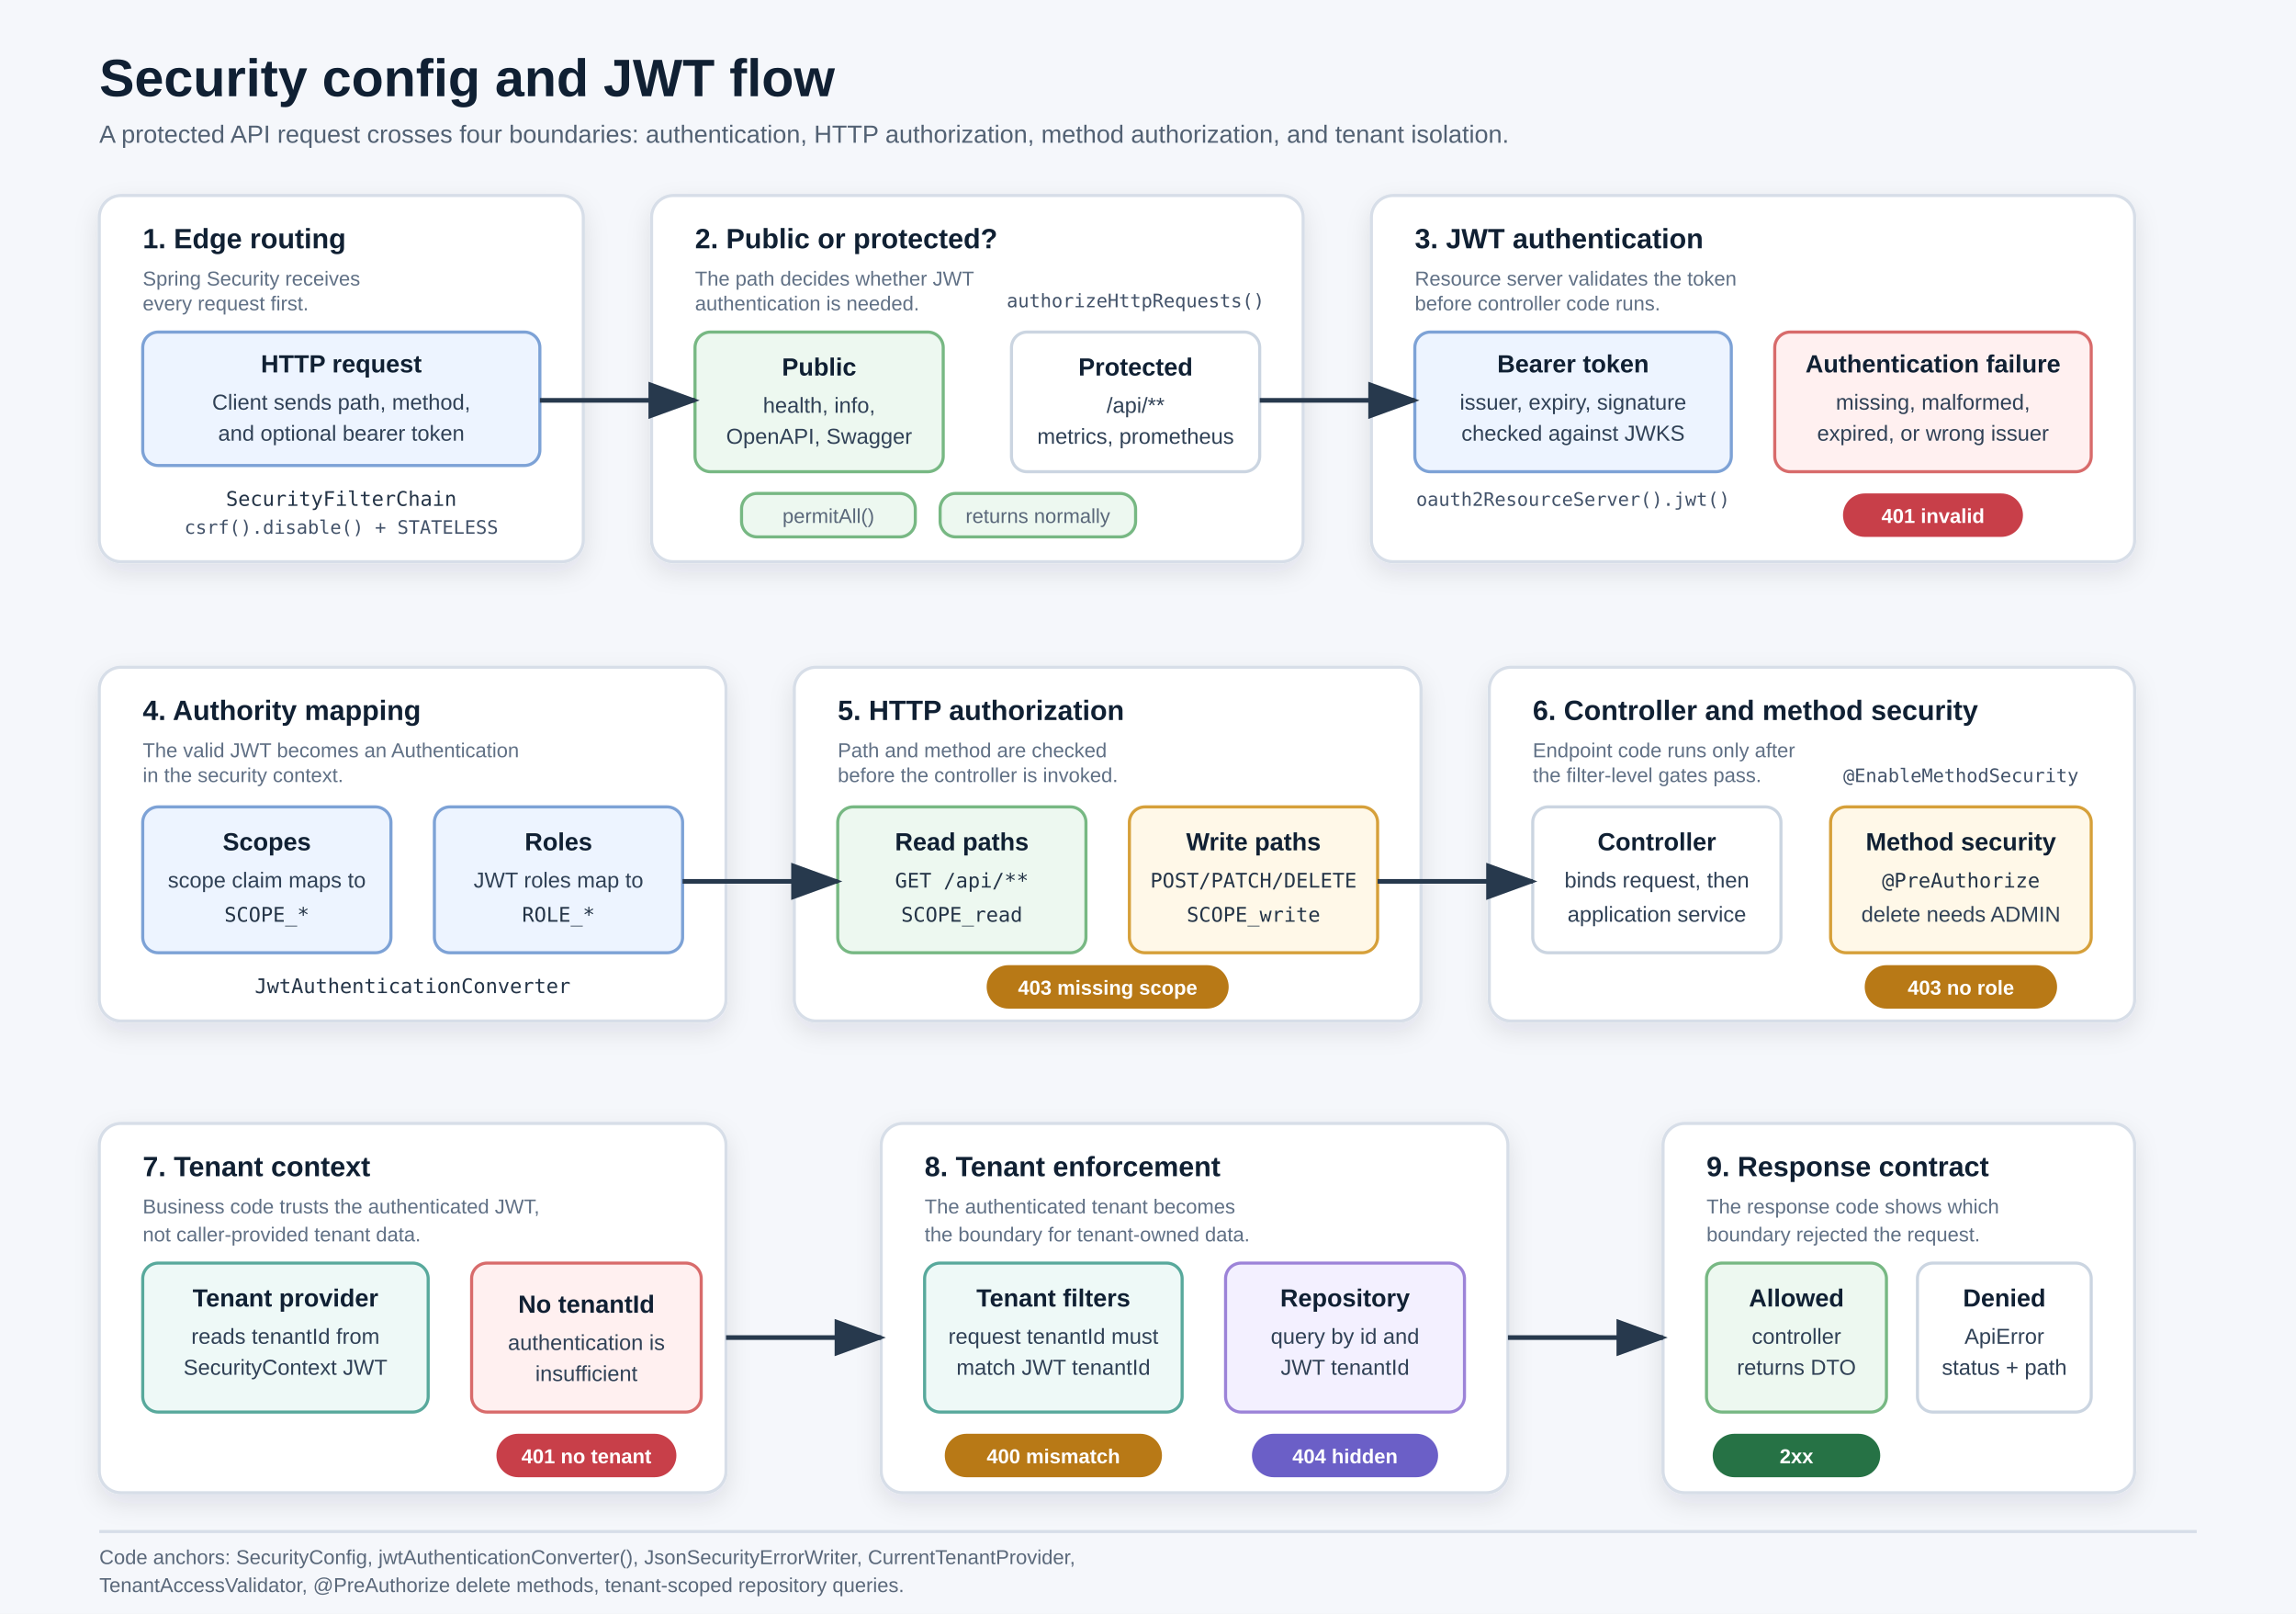
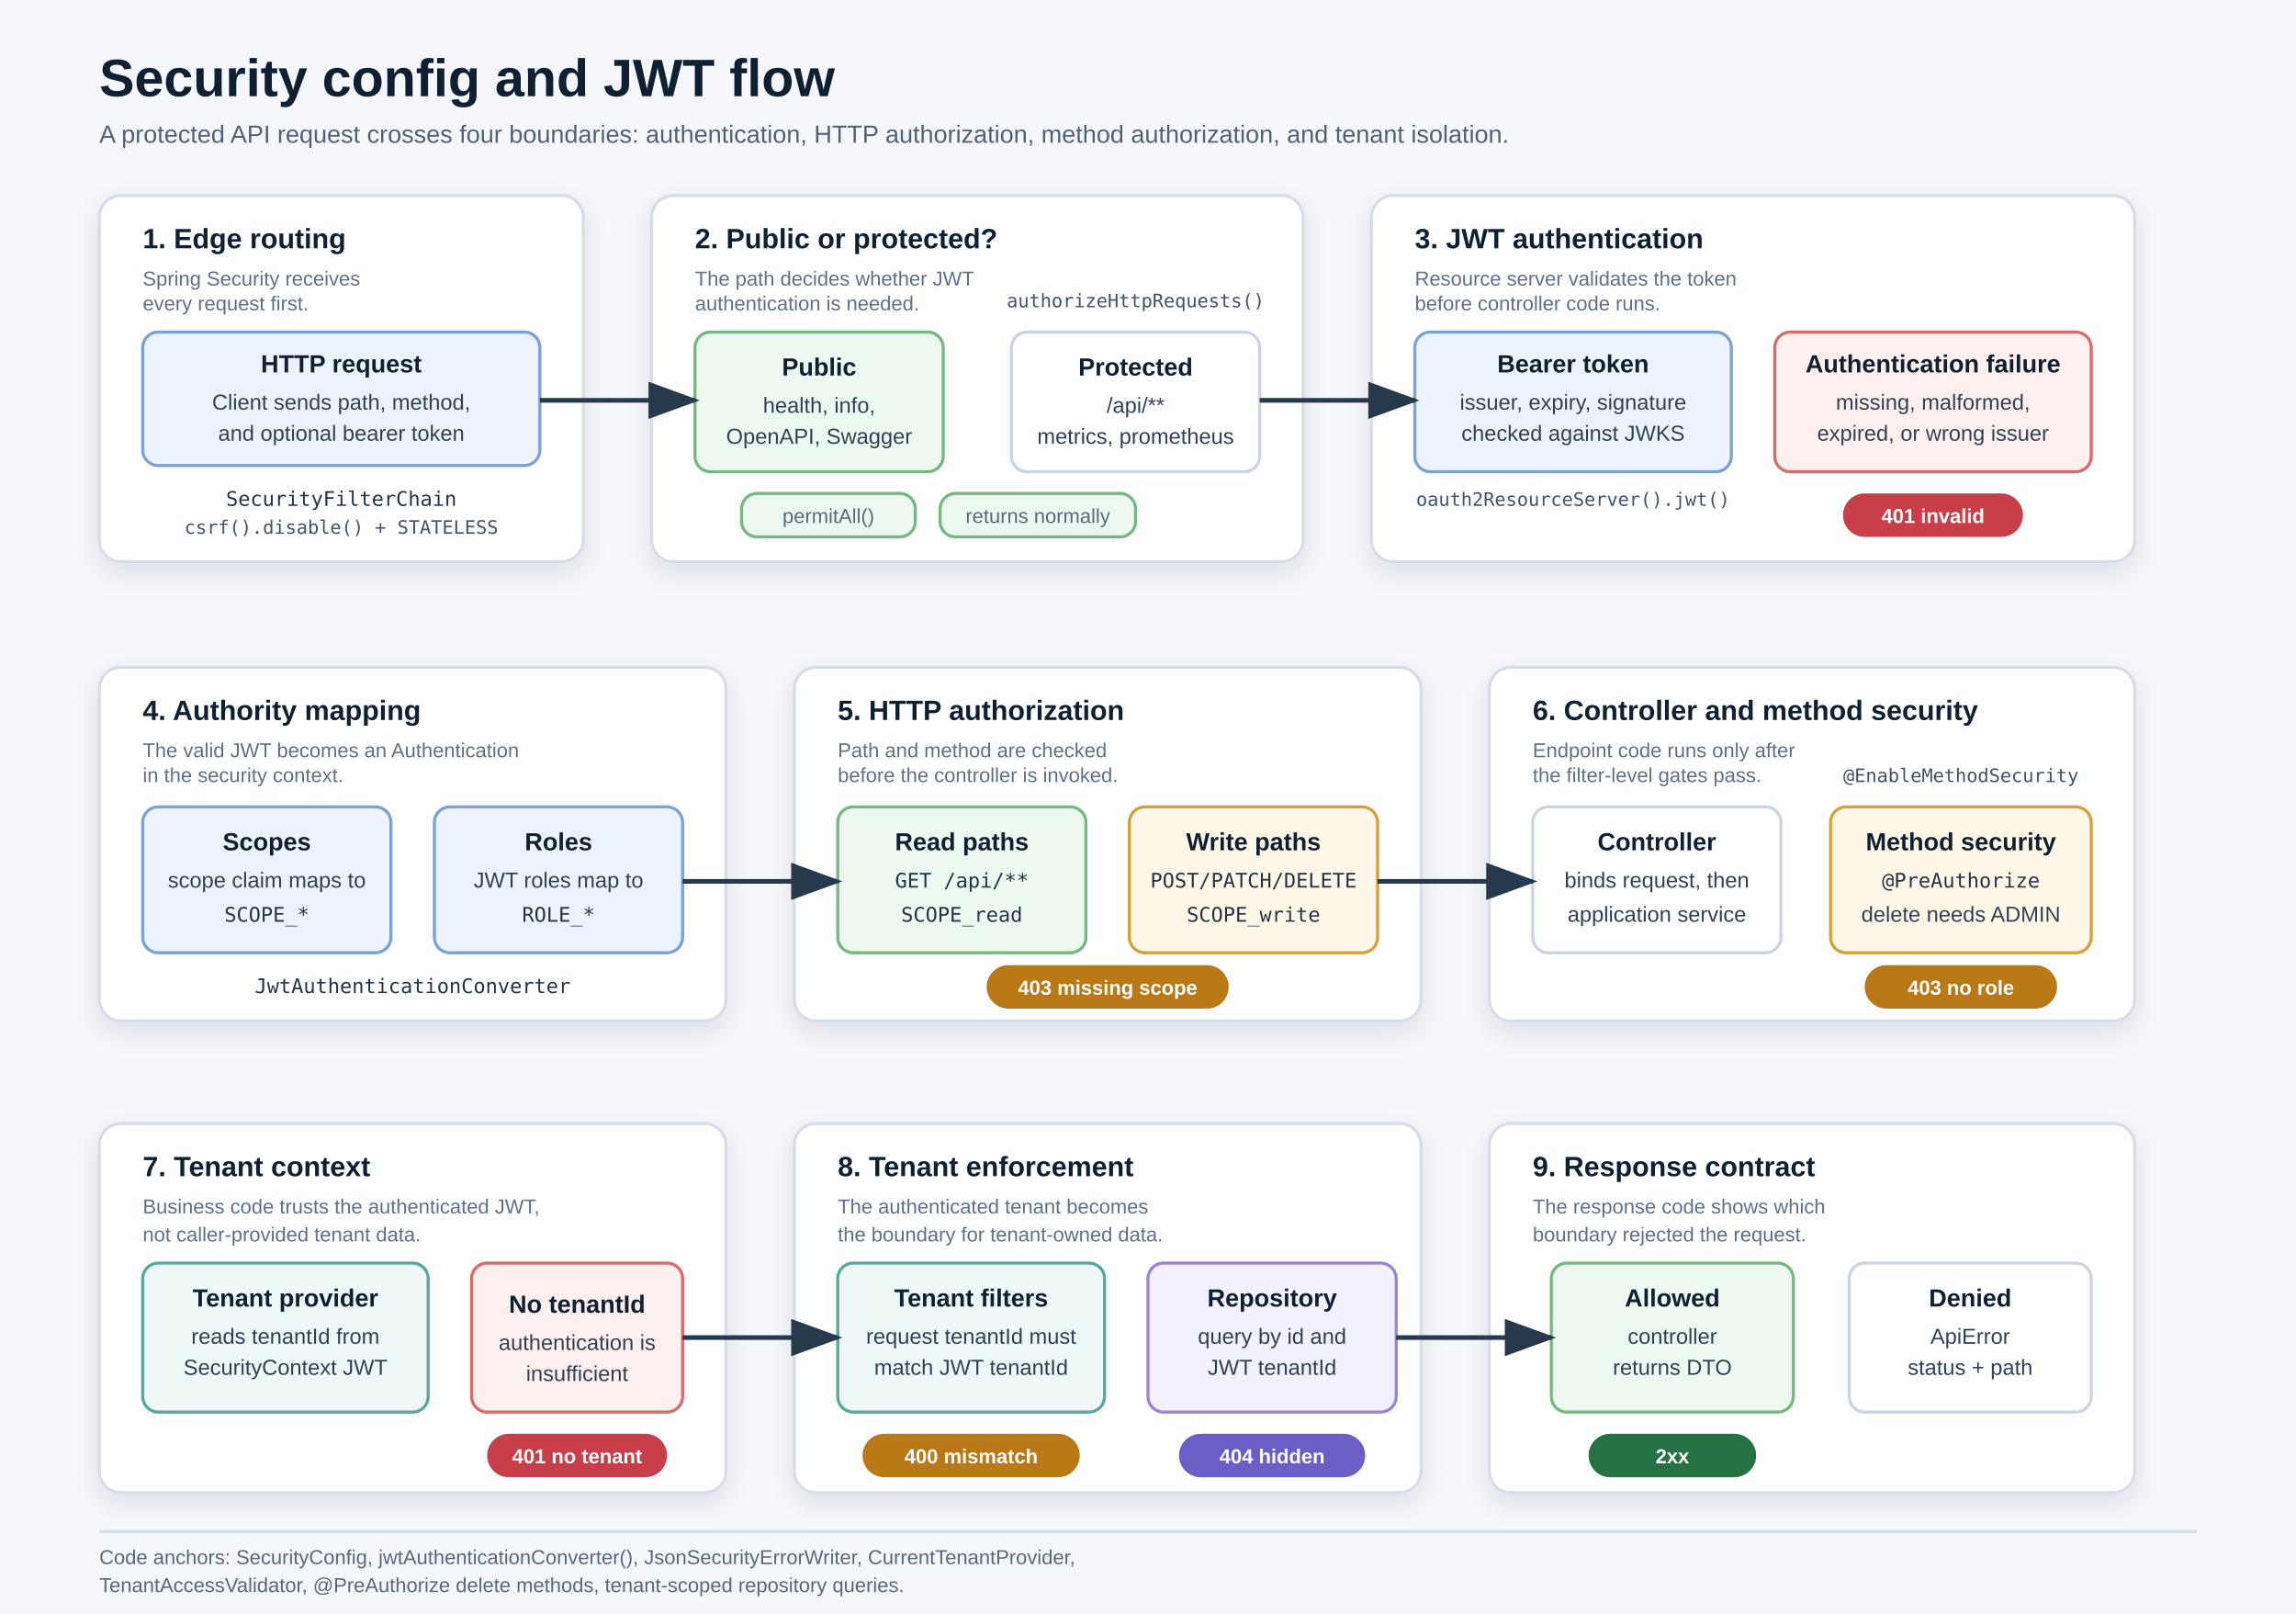
<svg xmlns="http://www.w3.org/2000/svg" width="1480" height="1040" viewBox="0 0 1480 1040" role="img" aria-labelledby="title desc">
  <defs>
    <marker id="arrow" markerWidth="12" markerHeight="12" refX="10" refY="4" orient="auto" markerUnits="strokeWidth">
      <path d="M0,0 L0,8 L11,4 z" fill="#27394d" />
    </marker>
    <marker id="arrow-muted" markerWidth="12" markerHeight="12" refX="10" refY="4" orient="auto" markerUnits="strokeWidth">
      <path d="M0,0 L0,8 L11,4 z" fill="#8794a3" />
    </marker>
    <filter id="shadow" x="-10%" y="-20%" width="120%" height="140%">
      <feDropShadow dx="0" dy="6" stdDeviation="8" flood-color="#0f172a" flood-opacity="0.10" />
    </filter>
    <style>
      .page { fill: #f5f7fb; }
      .title { fill: #102033; font: 700 34px Arial, sans-serif; }
      .subtitle { fill: #526173; font: 16px Arial, sans-serif; }
      .section { fill: #ffffff; stroke: #d7dee8; stroke-width: 2; rx: 14; filter: url(#shadow); }
      .sectionTitle { fill: #102033; font: 700 18px Arial, sans-serif; }
      .sectionHint { fill: #607085; font: 13px Arial, sans-serif; }
      .card { fill: #ffffff; stroke: #cbd5e1; stroke-width: 2; rx: 10; }
      .cardStrong { fill: #edf4ff; stroke: #7da2d6; stroke-width: 2; rx: 10; }
      .success { fill: #edf8f0; stroke: #77b883; stroke-width: 2; rx: 10; }
      .deny { fill: #fff0f0; stroke: #d86b6b; stroke-width: 2; rx: 10; }
      .warn { fill: #fff8e8; stroke: #d6a03a; stroke-width: 2; rx: 10; }
      .tenant { fill: #eef9f7; stroke: #58a99c; stroke-width: 2; rx: 10; }
      .data { fill: #f3f0ff; stroke: #9c83d8; stroke-width: 2; rx: 10; }
      .label { fill: #102033; font: 700 16px Arial, sans-serif; }
      .body { fill: #304156; font: 14px Arial, sans-serif; }
      .small { fill: #5a687a; font: 13px Arial, sans-serif; }
      .code { fill: #243447; font: 13px Menlo, Consolas, monospace; }
      .codeSmall { fill: #425269; font: 12px Menlo, Consolas, monospace; }
      .arrow { stroke: #27394d; stroke-width: 3; fill: none; marker-end: url(#arrow); }
      .mutedArrow { stroke: #8794a3; stroke-width: 2.4; fill: none; stroke-dasharray: 7 7; marker-end: url(#arrow-muted); }
      .badge401 { fill: #c83f49; }
      .badge403 { fill: #b87916; }
      .badge400 { fill: #b87916; }
      .badge404 { fill: #6b5fc7; }
      .badge200 { fill: #267245; }
      .badgeText { fill: #ffffff; font: 700 13px Arial, sans-serif; }
    </style>
  </defs>
  <rect class="page" width="1480" height="1040" />
  <text class="title" x="64" y="62">Security config and JWT flow</text>
  <text class="subtitle" x="64" y="92">A protected API request crosses four boundaries: authentication, HTTP authorization, method authorization, and tenant isolation.</text>
  <rect class="section" x="64" y="126" width="312" height="236" />
  <text class="sectionTitle" x="92" y="160">1. Edge routing</text>
  <text class="sectionHint" x="92" y="184">Spring Security receives</text>
  <text class="sectionHint" x="92" y="200">every request first.</text>
  <rect class="cardStrong" x="92" y="214" width="256" height="86" />
  <text class="label" x="220" y="240" text-anchor="middle">HTTP request</text>
  <text class="body" x="220" y="264" text-anchor="middle">Client sends path, method,</text>
  <text class="body" x="220" y="284" text-anchor="middle">and optional bearer token</text>
  <text class="code" x="220" y="326" text-anchor="middle">SecurityFilterChain</text>
  <text class="codeSmall" x="220" y="344" text-anchor="middle">csrf().disable() + STATELESS</text>
  <rect class="section" x="420" y="126" width="420" height="236" />
  <text class="sectionTitle" x="448" y="160">2. Public or protected?</text>
  <text class="sectionHint" x="448" y="184">The path decides whether JWT</text>
  <text class="sectionHint" x="448" y="200">authentication is needed.</text>
  <rect class="success" x="448" y="214" width="160" height="90" />
  <text class="label" x="528" y="242" text-anchor="middle">Public</text>
  <text class="body" x="528" y="266" text-anchor="middle">health, info,</text>
  <text class="body" x="528" y="286" text-anchor="middle">OpenAPI, Swagger</text>
  <rect class="card" x="652" y="214" width="160" height="90" />
  <text class="label" x="732" y="242" text-anchor="middle">Protected</text>
  <text class="body" x="732" y="266" text-anchor="middle">/api/**</text>
  <text class="body" x="732" y="286" text-anchor="middle">metrics, prometheus</text>
  <rect class="success" x="478" y="318" width="112" height="28" />
  <text class="small" x="534" y="337" text-anchor="middle">permitAll()</text>
  <rect class="success" x="606" y="318" width="126" height="28" />
  <text class="small" x="669" y="337" text-anchor="middle">returns normally</text>
  <text class="codeSmall" x="732" y="198" text-anchor="middle">authorizeHttpRequests()</text>
  <rect class="section" x="884" y="126" width="492" height="236" />
  <text class="sectionTitle" x="912" y="160">3. JWT authentication</text>
  <text class="sectionHint" x="912" y="184">Resource server validates the token</text>
  <text class="sectionHint" x="912" y="200">before controller code runs.</text>
  <rect class="cardStrong" x="912" y="214" width="204" height="90" />
  <text class="label" x="1014" y="240" text-anchor="middle">Bearer token</text>
  <text class="body" x="1014" y="264" text-anchor="middle">issuer, expiry, signature</text>
  <text class="body" x="1014" y="284" text-anchor="middle">checked against JWKS</text>
  <rect class="deny" x="1144" y="214" width="204" height="90" />
  <text class="label" x="1246" y="240" text-anchor="middle">Authentication failure</text>
  <text class="body" x="1246" y="264" text-anchor="middle">missing, malformed,</text>
  <text class="body" x="1246" y="284" text-anchor="middle">expired, or wrong issuer</text>
  <rect class="badge401" x="1188" y="318" width="116" height="28" rx="14" />
  <text class="badgeText" x="1246" y="337" text-anchor="middle">401 invalid</text>
  <text class="codeSmall" x="1014" y="326" text-anchor="middle">oauth2ResourceServer().jwt()</text>
  <path class="arrow" d="M348 258 H448" />
  <path class="arrow" d="M812 258 H912" />
  <rect class="section" x="64" y="430" width="404" height="228" />
  <text class="sectionTitle" x="92" y="464">4. Authority mapping</text>
  <text class="sectionHint" x="92" y="488">The valid JWT becomes an Authentication</text>
  <text class="sectionHint" x="92" y="504">in the security context.</text>
  <rect class="cardStrong" x="92" y="520" width="160" height="94" />
  <text class="label" x="172" y="548" text-anchor="middle">Scopes</text>
  <text class="body" x="172" y="572" text-anchor="middle">scope claim maps to</text>
  <text class="code" x="172" y="594" text-anchor="middle">SCOPE_*</text>
  <rect class="cardStrong" x="280" y="520" width="160" height="94" />
  <text class="label" x="360" y="548" text-anchor="middle">Roles</text>
  <text class="body" x="360" y="572" text-anchor="middle">JWT roles map to</text>
  <text class="code" x="360" y="594" text-anchor="middle">ROLE_*</text>
  <text class="code" x="266" y="640" text-anchor="middle">JwtAuthenticationConverter</text>
  <rect class="section" x="512" y="430" width="404" height="228" />
  <text class="sectionTitle" x="540" y="464">5. HTTP authorization</text>
  <text class="sectionHint" x="540" y="488">Path and method are checked</text>
  <text class="sectionHint" x="540" y="504">before the controller is invoked.</text>
  <rect class="success" x="540" y="520" width="160" height="94" />
  <text class="label" x="620" y="548" text-anchor="middle">Read paths</text>
  <text class="code" x="620" y="572" text-anchor="middle">GET /api/**</text>
  <text class="code" x="620" y="594" text-anchor="middle">SCOPE_read</text>
  <rect class="warn" x="728" y="520" width="160" height="94" />
  <text class="label" x="808" y="548" text-anchor="middle">Write paths</text>
  <text class="code" x="808" y="572" text-anchor="middle">POST/PATCH/DELETE</text>
  <text class="code" x="808" y="594" text-anchor="middle">SCOPE_write</text>
  <rect class="badge403" x="636" y="622" width="156" height="28" rx="14" />
  <text class="badgeText" x="714" y="641" text-anchor="middle">403 missing scope</text>
  <rect class="section" x="960" y="430" width="416" height="228" />
  <text class="sectionTitle" x="988" y="464">6. Controller and method security</text>
  <text class="sectionHint" x="988" y="488">Endpoint code runs only after</text>
  <text class="sectionHint" x="988" y="504">the filter-level gates pass.</text>
  <rect class="card" x="988" y="520" width="160" height="94" />
  <text class="label" x="1068" y="548" text-anchor="middle">Controller</text>
  <text class="body" x="1068" y="572" text-anchor="middle">binds request, then</text>
  <text class="body" x="1068" y="594" text-anchor="middle">application service</text>
  <rect class="warn" x="1180" y="520" width="168" height="94" />
  <text class="label" x="1264" y="548" text-anchor="middle">Method security</text>
  <text class="code" x="1264" y="572" text-anchor="middle">@PreAuthorize</text>
  <text class="body" x="1264" y="594" text-anchor="middle">delete needs ADMIN</text>
  <rect class="badge403" x="1202" y="622" width="124" height="28" rx="14" />
  <text class="badgeText" x="1264" y="641" text-anchor="middle">403 no role</text>
  <text class="codeSmall" x="1264" y="504" text-anchor="middle">@EnableMethodSecurity</text>
  <path class="arrow" d="M440 568 H540" />
  <path class="arrow" d="M888 568 H988" />
  <rect class="section" x="64" y="724" width="404" height="238" />
  <text class="sectionTitle" x="92" y="758">7. Tenant context</text>
  <text class="sectionHint" x="92" y="782">Business code trusts the authenticated JWT,</text>
  <text class="sectionHint" x="92" y="800">not caller-provided tenant data.</text>
  <rect class="tenant" x="92" y="814" width="184" height="96" />
  <text class="label" x="184" y="842" text-anchor="middle">Tenant provider</text>
  <text class="body" x="184" y="866" text-anchor="middle">reads tenantId from</text>
  <text class="body" x="184" y="886" text-anchor="middle">SecurityContext JWT</text>
-   <rect class="deny" x="304" y="814" width="148" height="96" />
-   <text class="label" x="378" y="846" text-anchor="middle">No tenantId</text>
-   <text class="body" x="378" y="870" text-anchor="middle">authentication is</text>
-   <text class="body" x="378" y="890" text-anchor="middle">insufficient</text>
-   <rect class="badge401" x="320" y="924" width="116" height="28" rx="14" />
-   <text class="badgeText" x="378" y="943" text-anchor="middle">401 no tenant</text>
-   <rect class="section" x="568" y="724" width="404" height="238" />
-   <text class="sectionTitle" x="596" y="758">8. Tenant enforcement</text>
-   <text class="sectionHint" x="596" y="782">The authenticated tenant becomes</text>
-   <text class="sectionHint" x="596" y="800">the boundary for tenant-owned data.</text>
-   <rect class="tenant" x="596" y="814" width="166" height="96" />
-   <text class="label" x="679" y="842" text-anchor="middle">Tenant filters</text>
-   <text class="body" x="679" y="866" text-anchor="middle">request tenantId must</text>
-   <text class="body" x="679" y="886" text-anchor="middle">match JWT tenantId</text>
-   <rect class="data" x="790" y="814" width="154" height="96" />
-   <text class="label" x="867" y="842" text-anchor="middle">Repository</text>
-   <text class="body" x="867" y="866" text-anchor="middle">query by id and</text>
-   <text class="body" x="867" y="886" text-anchor="middle">JWT tenantId</text>
-   <rect class="badge400" x="609" y="924" width="140" height="28" rx="14" />
-   <text class="badgeText" x="679" y="943" text-anchor="middle">400 mismatch</text>
-   <rect class="badge404" x="807" y="924" width="120" height="28" rx="14" />
-   <text class="badgeText" x="867" y="943" text-anchor="middle">404 hidden</text>
-   <rect class="section" x="1072" y="724" width="304" height="238" />
-   <text class="sectionTitle" x="1100" y="758">9. Response contract</text>
-   <text class="sectionHint" x="1100" y="782">The response code shows which</text>
-   <text class="sectionHint" x="1100" y="800">boundary rejected the request.</text>
-   <rect class="success" x="1100" y="814" width="116" height="96" />
-   <text class="label" x="1158" y="842" text-anchor="middle">Allowed</text>
-   <text class="body" x="1158" y="866" text-anchor="middle">controller</text>
-   <text class="body" x="1158" y="886" text-anchor="middle">returns DTO</text>
-   <rect class="card" x="1236" y="814" width="112" height="96" />
-   <text class="label" x="1292" y="842" text-anchor="middle">Denied</text>
-   <text class="body" x="1292" y="866" text-anchor="middle">ApiError</text>
-   <text class="body" x="1292" y="886" text-anchor="middle">status + path</text>
-   <rect class="badge200" x="1104" y="924" width="108" height="28" rx="14" />
-   <text class="badgeText" x="1158" y="943" text-anchor="middle">2xx</text>
-   <path class="arrow" d="M468 862 H568" />
-   <path class="arrow" d="M972 862 H1072" />
+   <rect class="deny" x="304" y="814" width="136" height="96" />
+   <text class="label" x="372" y="846" text-anchor="middle">No tenantId</text>
+   <text class="body" x="372" y="870" text-anchor="middle">authentication is</text>
+   <text class="body" x="372" y="890" text-anchor="middle">insufficient</text>
+   <rect class="badge401" x="314" y="924" width="116" height="28" rx="14" />
+   <text class="badgeText" x="372" y="943" text-anchor="middle">401 no tenant</text>
+   <rect class="section" x="512" y="724" width="404" height="238" />
+   <text class="sectionTitle" x="540" y="758">8. Tenant enforcement</text>
+   <text class="sectionHint" x="540" y="782">The authenticated tenant becomes</text>
+   <text class="sectionHint" x="540" y="800">the boundary for tenant-owned data.</text>
+   <rect class="tenant" x="540" y="814" width="172" height="96" />
+   <text class="label" x="626" y="842" text-anchor="middle">Tenant filters</text>
+   <text class="body" x="626" y="866" text-anchor="middle">request tenantId must</text>
+   <text class="body" x="626" y="886" text-anchor="middle">match JWT tenantId</text>
+   <rect class="data" x="740" y="814" width="160" height="96" />
+   <text class="label" x="820" y="842" text-anchor="middle">Repository</text>
+   <text class="body" x="820" y="866" text-anchor="middle">query by id and</text>
+   <text class="body" x="820" y="886" text-anchor="middle">JWT tenantId</text>
+   <rect class="badge400" x="556" y="924" width="140" height="28" rx="14" />
+   <text class="badgeText" x="626" y="943" text-anchor="middle">400 mismatch</text>
+   <rect class="badge404" x="760" y="924" width="120" height="28" rx="14" />
+   <text class="badgeText" x="820" y="943" text-anchor="middle">404 hidden</text>
+   <rect class="section" x="960" y="724" width="416" height="238" />
+   <text class="sectionTitle" x="988" y="758">9. Response contract</text>
+   <text class="sectionHint" x="988" y="782">The response code shows which</text>
+   <text class="sectionHint" x="988" y="800">boundary rejected the request.</text>
+   <rect class="success" x="1000" y="814" width="156" height="96" />
+   <text class="label" x="1078" y="842" text-anchor="middle">Allowed</text>
+   <text class="body" x="1078" y="866" text-anchor="middle">controller</text>
+   <text class="body" x="1078" y="886" text-anchor="middle">returns DTO</text>
+   <rect class="card" x="1192" y="814" width="156" height="96" />
+   <text class="label" x="1270" y="842" text-anchor="middle">Denied</text>
+   <text class="body" x="1270" y="866" text-anchor="middle">ApiError</text>
+   <text class="body" x="1270" y="886" text-anchor="middle">status + path</text>
+   <rect class="badge200" x="1024" y="924" width="108" height="28" rx="14" />
+   <text class="badgeText" x="1078" y="943" text-anchor="middle">2xx</text>
+   <path class="arrow" d="M440 862 H540" />
+   <path class="arrow" d="M900 862 H1000" />
  <rect x="64" y="986" width="1352" height="2" fill="#d7dee8" />
  <text class="small" x="64" y="1008">Code anchors: SecurityConfig, jwtAuthenticationConverter(), JsonSecurityErrorWriter, CurrentTenantProvider,</text>
  <text class="small" x="64" y="1026">TenantAccessValidator, @PreAuthorize delete methods, tenant-scoped repository queries.</text>
</svg>
